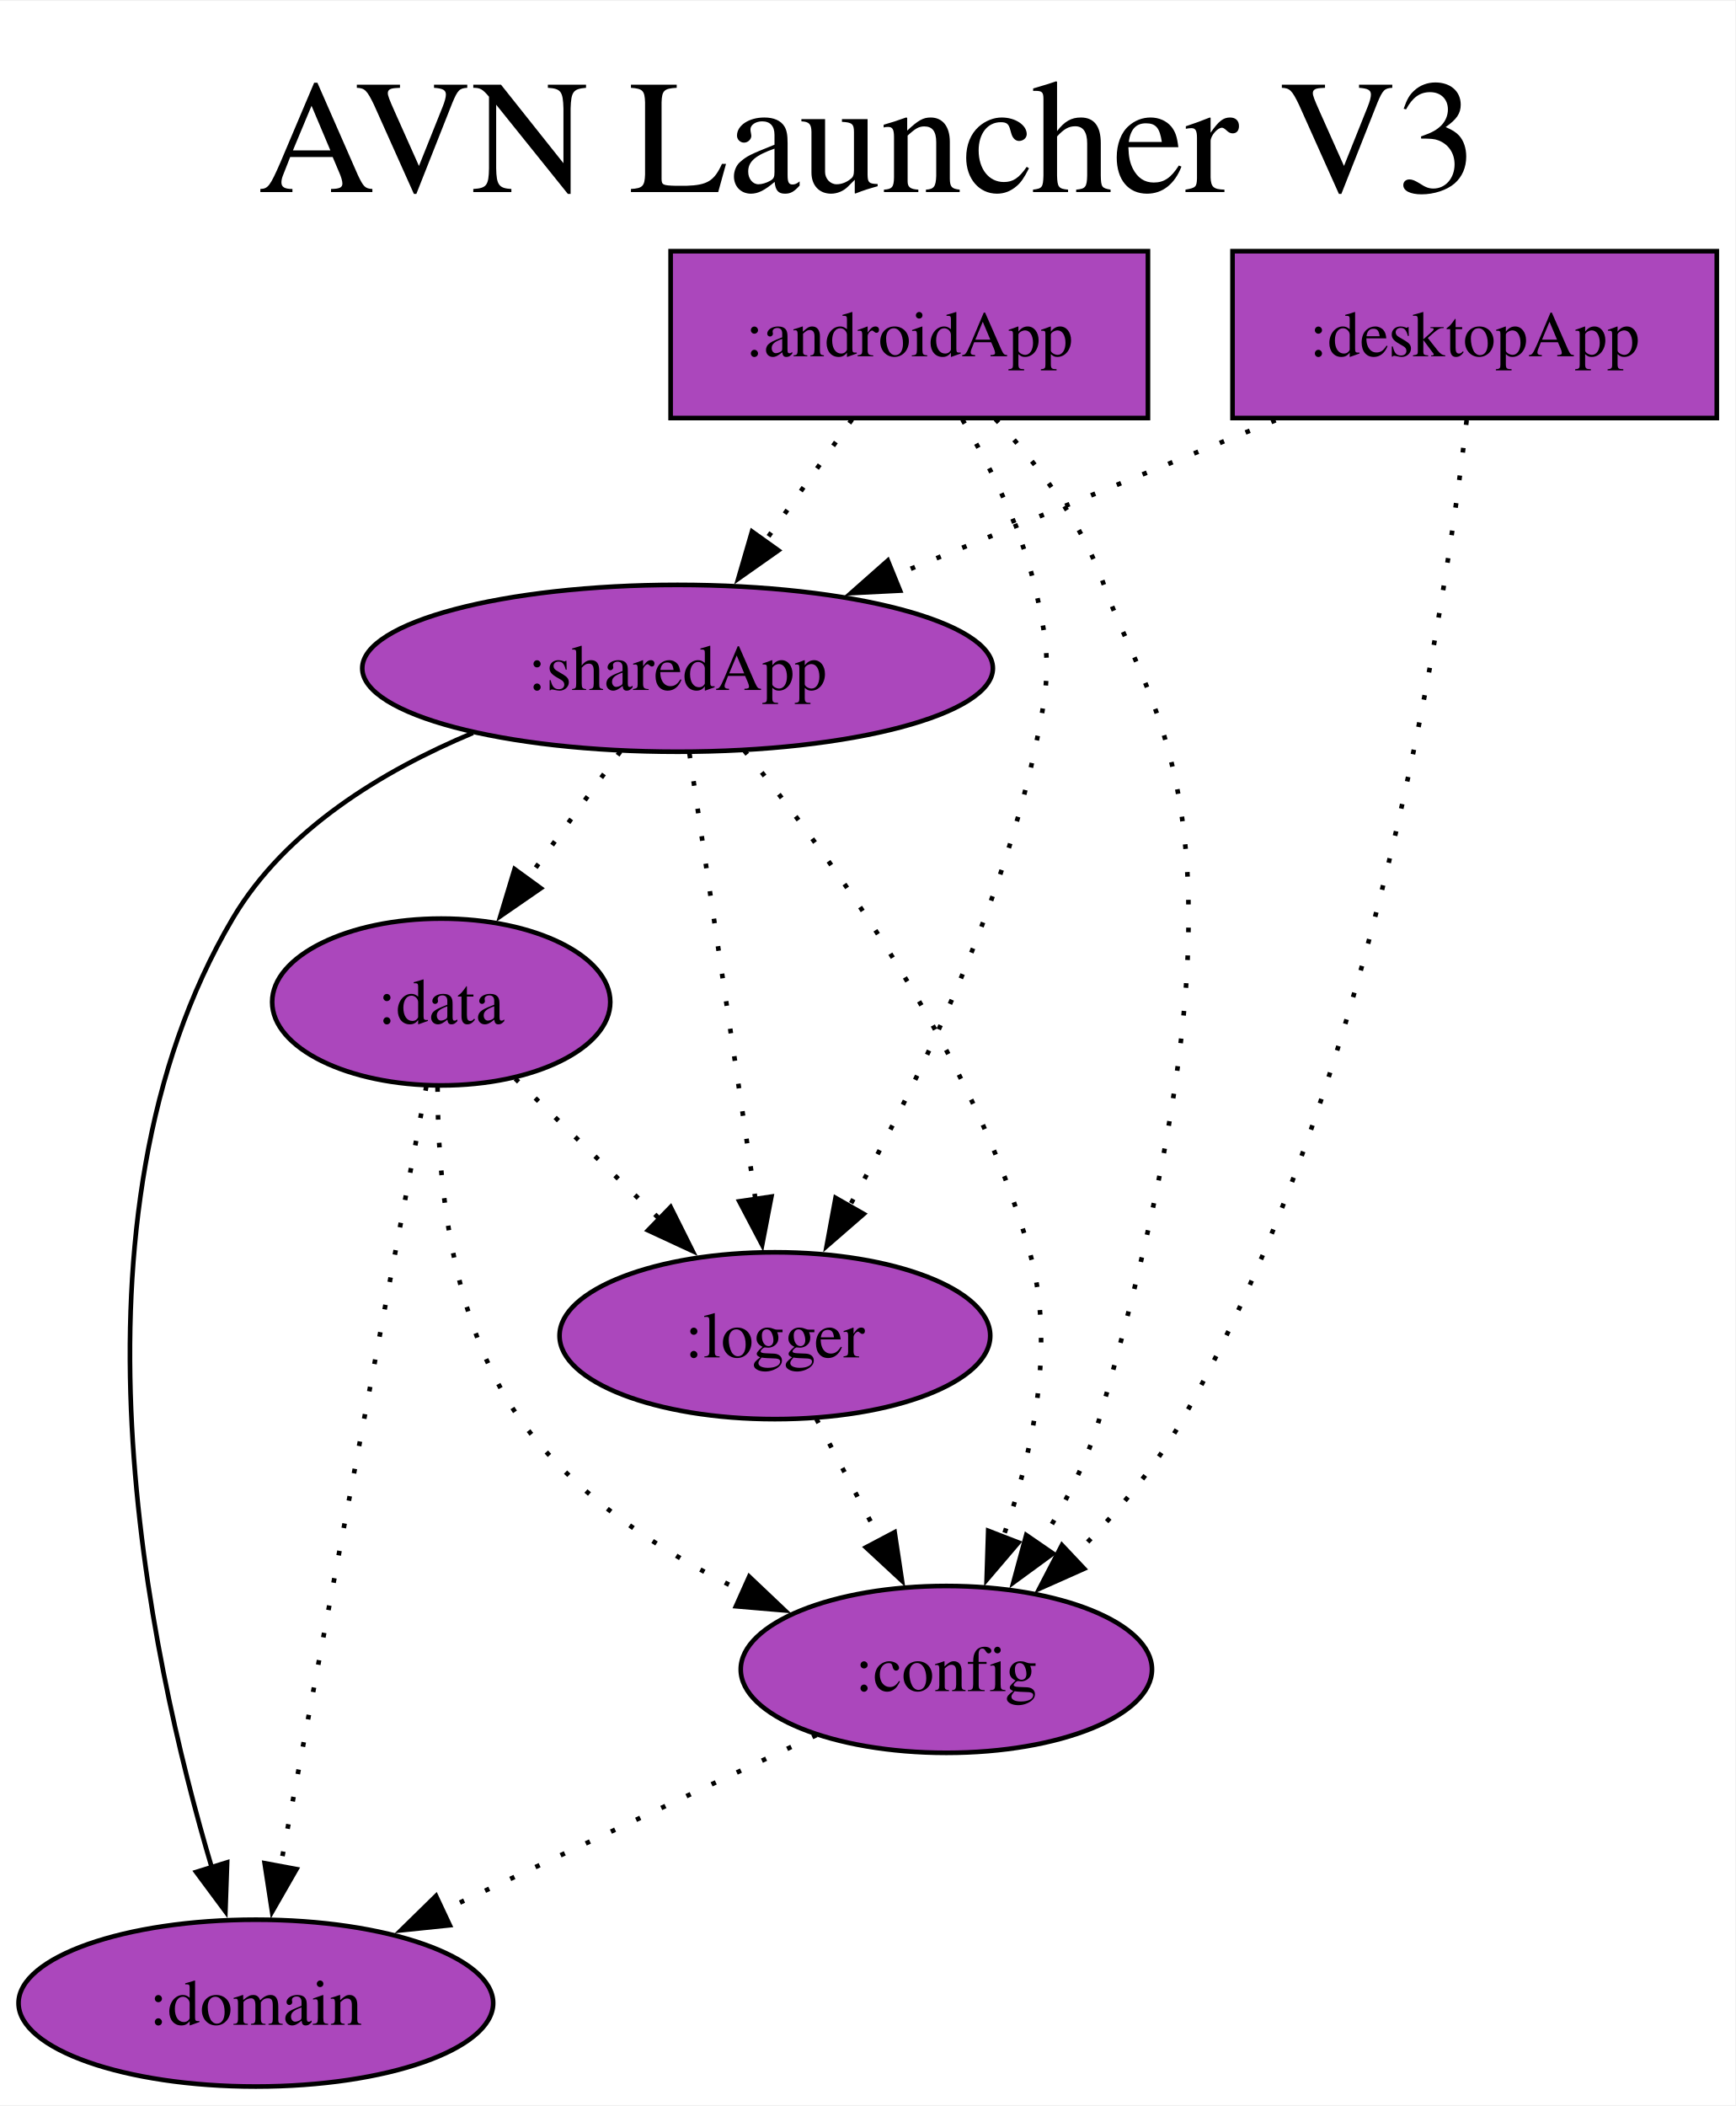
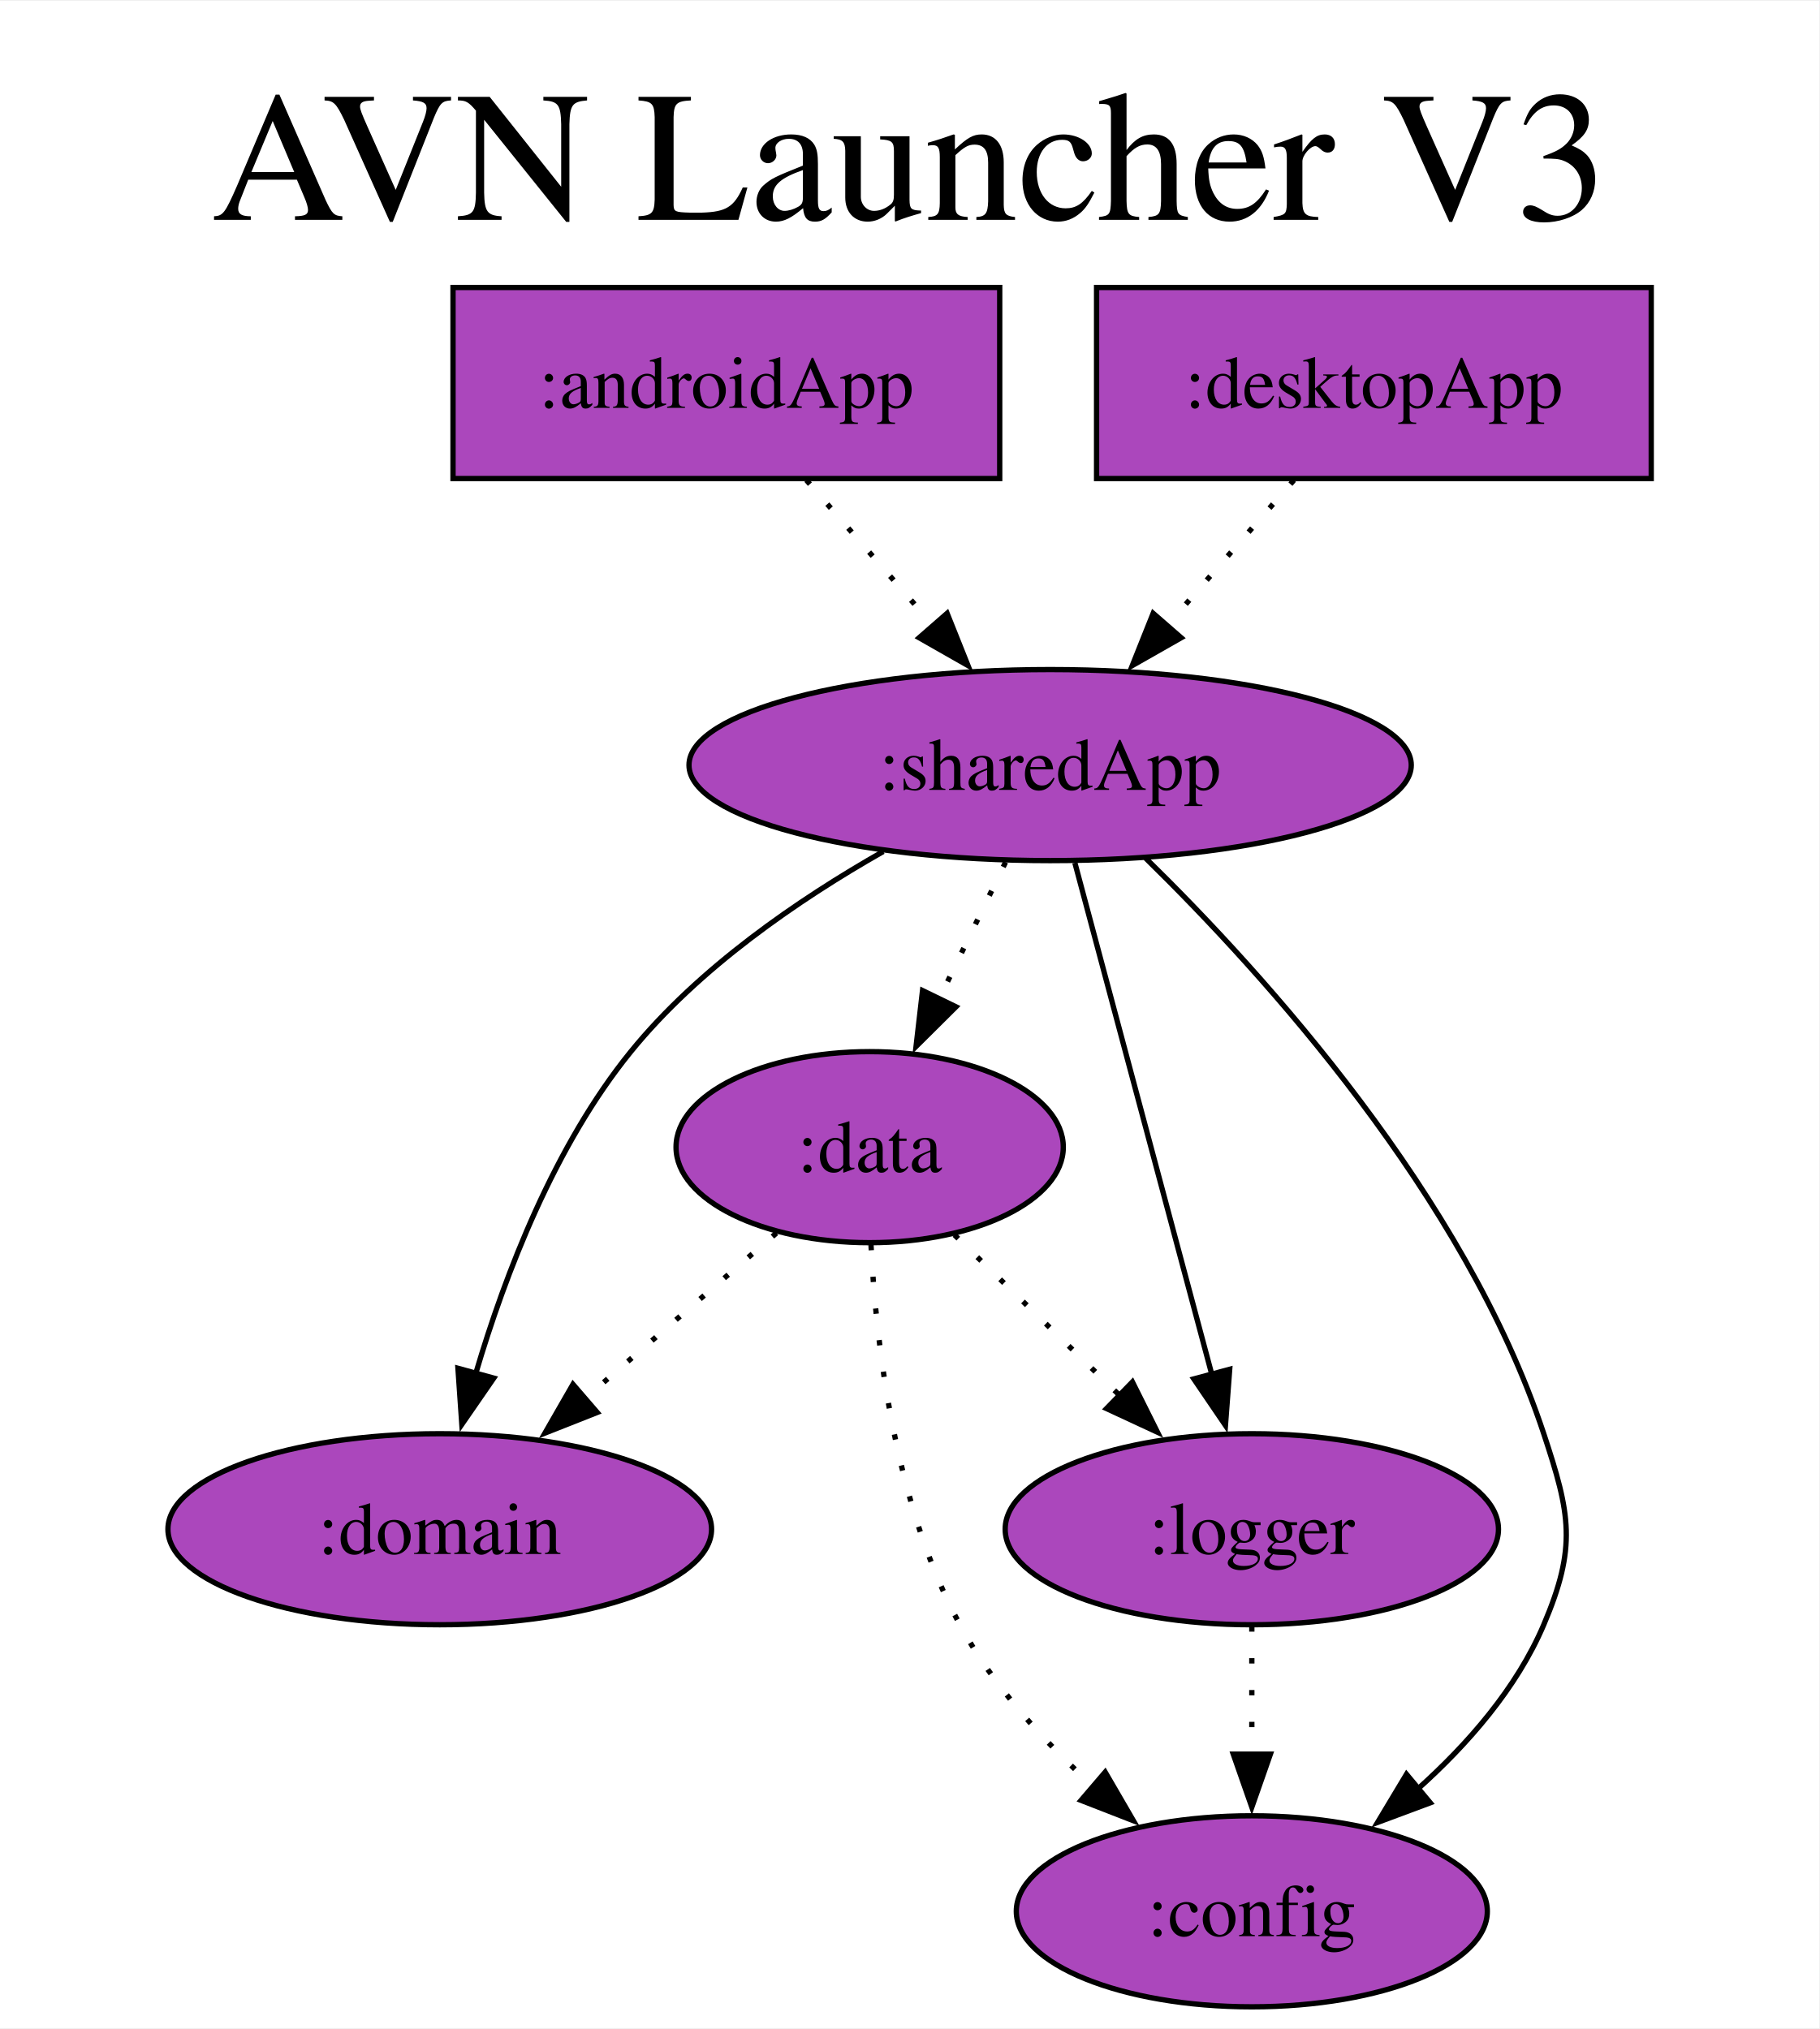
- <svg xmlns="http://www.w3.org/2000/svg" width="520px" height="631px" viewBox="0.00 0.00 374.46 454.00">
-   <g id="graph0" class="graph" transform="scale(0.9999928 0.9999928) rotate(0.0) translate(4.0 450.0)">
-     <polygon fill="white" stroke="none" points="-4,4 -4,-450 370.46,-450 370.46,4 -4,4" />
-     <text text-anchor="middle" x="183.23" y="-408.75" font-family="Times,serif" font-size="35.00">AVN Launcher V3</text>
+ <svg xmlns="http://www.w3.org/2000/svg" width="476px" height="531px" viewBox="0.00 0.00 342.75 382.00">
+   <g id="graph0" class="graph" transform="scale(0.9999928 0.9999928) rotate(0.0) translate(4.0 378.0)">
+     <polygon fill="white" stroke="none" points="-4,4 -4,-378 338.75,-378 338.75,4 -4,4" />
+     <text text-anchor="middle" x="167.38" y="-336.75" font-family="Times,serif" font-size="35.00">AVN Launcher V3</text>
    <g id="node1" class="node">
-       <polygon fill="#ab47bc" stroke="black" points="243.71,-396 140.71,-396 140.71,-360 243.71,-360 243.71,-396" />
-       <text text-anchor="middle" x="192.21" y="-373.32" font-family="Times,serif" font-size="14.00">:androidApp</text>
+       <polygon fill="#ab47bc" stroke="black" points="184.35,-324 81.35,-324 81.35,-288 184.35,-288 184.35,-324" />
+       <text text-anchor="middle" x="132.85" y="-301.32" font-family="Times,serif" font-size="14.00">:androidApp</text>
    </g>
    <g id="node2" class="node">
-       <ellipse fill="#ab47bc" stroke="black" cx="142.21" cy="-306" rx="68.04" ry="18" />
-       <text text-anchor="middle" x="142.21" y="-301.32" font-family="Times,serif" font-size="14.00">:sharedApp</text>
+       <ellipse fill="#ab47bc" stroke="black" cx="193.85" cy="-234" rx="68.04" ry="18" />
+       <text text-anchor="middle" x="193.85" y="-229.32" font-family="Times,serif" font-size="14.00">:sharedApp</text>
    </g>
    <g id="edge1" class="edge">
-       <path fill="none" stroke="black" stroke-dasharray="1,5" d="M179.85,-359.7C174.16,-351.73 167.28,-342.1 160.97,-333.26" />
-       <polygon fill="black" stroke="black" points="163.97,-331.44 155.31,-325.34 158.27,-335.51 163.97,-331.44" />
+       <path fill="none" stroke="black" stroke-dasharray="1,5" d="M147.93,-287.7C155.13,-279.44 163.88,-269.39 171.81,-260.3" />
+       <polygon fill="black" stroke="black" points="174.44,-262.6 178.37,-252.76 169.17,-258 174.44,-262.6" />
+     </g>
+     <g id="node3" class="node">
+       <ellipse fill="#ab47bc" stroke="black" cx="78.85" cy="-90" rx="51.21" ry="18" />
+       <text text-anchor="middle" x="78.85" y="-85.33" font-family="Times,serif" font-size="14.00">:domain</text>
+     </g>
+     <g id="edge2" class="edge">
+       <path fill="none" stroke="black" d="M162.41,-217.72C146.4,-208.62 127.66,-195.77 114.85,-180 100.48,-162.3 91.18,-138.1 85.65,-119.4" />
+       <polygon fill="black" stroke="black" points="89.03,-118.48 83.01,-109.76 82.28,-120.33 89.03,-118.48" />
+     </g>
+     <g id="node4" class="node">
+       <ellipse fill="#ab47bc" stroke="black" cx="231.85" cy="-90" rx="46.47" ry="18" />
+       <text text-anchor="middle" x="231.85" y="-85.33" font-family="Times,serif" font-size="14.00">:logger</text>
+     </g>
+     <g id="edge3" class="edge">
+       <path fill="none" stroke="black" d="M198.51,-215.59C204.96,-191.5 216.67,-147.75 224.35,-119.03" />
+       <polygon fill="black" stroke="black" points="227.68,-120.14 226.88,-109.57 220.92,-118.33 227.68,-120.14" />
    </g>
    <g id="node5" class="node">
-       <ellipse fill="#ab47bc" stroke="black" cx="163.21" cy="-162" rx="46.47" ry="18" />
-       <text text-anchor="middle" x="163.21" y="-157.32" font-family="Times,serif" font-size="14.00">:logger</text>
+       <ellipse fill="#ab47bc" stroke="black" cx="231.85" cy="-18" rx="44.37" ry="18" />
+       <text text-anchor="middle" x="231.85" y="-13.32" font-family="Times,serif" font-size="14.00">:config</text>
    </g>
-     <g id="edge2" class="edge">
-       <path fill="none" stroke="black" stroke-dasharray="1,5" d="M203.67,-359.67C209.58,-349.69 216.17,-336.65 219.21,-324 222.94,-308.44 222.55,-303.65 219.21,-288 211.59,-252.35 193.01,-214.57 179.33,-189.99" />
-       <polygon fill="black" stroke="black" points="182.38,-188.27 174.38,-181.32 176.3,-191.74 182.38,-188.27" />
+     <g id="edge4" class="edge">
+       <path fill="none" stroke="black" d="M211.81,-216.49C234.41,-194.37 272.06,-152.68 286.85,-108 291.88,-92.81 293.11,-86.72 286.85,-72 281.77,-60.04 272.52,-49.47 263.04,-40.98" />
+       <polygon fill="black" stroke="black" points="265.47,-38.45 255.54,-34.75 260.99,-43.83 265.47,-38.45" />
    </g>
    <g id="node6" class="node">
-       <ellipse fill="#ab47bc" stroke="black" cx="200.21" cy="-90" rx="44.37" ry="18" />
-       <text text-anchor="middle" x="200.21" y="-85.33" font-family="Times,serif" font-size="14.00">:config</text>
-     </g>
-     <g id="edge3" class="edge">
-       <path fill="none" stroke="black" stroke-dasharray="1,5" d="M210.81,-359.76C219.74,-350.2 229.5,-337.53 234.21,-324 243.89,-296.19 270.5,-272.76 233.21,-144 230.46,-134.53 225.5,-125.09 220.24,-116.86" />
-       <polygon fill="black" stroke="black" points="223.22,-115.01 214.67,-108.75 217.45,-118.98 223.22,-115.01" />
-     </g>
-     <g id="node3" class="node">
-       <ellipse fill="#ab47bc" stroke="black" cx="51.21" cy="-18" rx="51.21" ry="18" />
-       <text text-anchor="middle" x="51.21" y="-13.32" font-family="Times,serif" font-size="14.00">:domain</text>
-     </g>
-     <g id="edge4" class="edge">
-       <path fill="none" stroke="black" d="M98.05,-292.06C78.55,-283.9 57.53,-271.18 46.21,-252 7.91,-187.11 27.98,-93.34 41.76,-47.04" />
-       <polygon fill="black" stroke="black" points="45.01,-48.37 44.64,-37.78 38.33,-46.29 45.01,-48.37" />
-     </g>
-     <g id="node4" class="node">
-       <ellipse fill="#ab47bc" stroke="black" cx="91.21" cy="-234" rx="36.48" ry="18" />
-       <text text-anchor="middle" x="91.21" y="-229.32" font-family="Times,serif" font-size="14.00">:data</text>
+       <ellipse fill="#ab47bc" stroke="black" cx="159.85" cy="-162" rx="36.48" ry="18" />
+       <text text-anchor="middle" x="159.85" y="-157.32" font-family="Times,serif" font-size="14.00">:data</text>
    </g>
    <g id="edge5" class="edge">
-       <path fill="none" stroke="black" stroke-dasharray="1,5" d="M129.86,-288.05C123.82,-279.77 116.43,-269.62 109.73,-260.42" />
-       <polygon fill="black" stroke="black" points="112.7,-258.55 103.98,-252.53 107.04,-262.67 112.7,-258.55" />
+       <path fill="none" stroke="black" stroke-dasharray="1,5" d="M185.45,-215.7C181.65,-207.87 177.07,-198.44 172.84,-189.73" />
+       <polygon fill="black" stroke="black" points="176.11,-188.45 168.59,-180.98 169.81,-191.51 176.11,-188.45" />
    </g>
    <g id="edge6" class="edge">
-       <path fill="none" stroke="black" stroke-dasharray="1,5" d="M144.78,-287.59C148.33,-263.61 154.76,-220.14 159.01,-191.42" />
-       <polygon fill="black" stroke="black" points="162.46,-192.01 160.46,-181.61 155.53,-190.99 162.46,-192.01" />
+       <path fill="none" stroke="black" stroke-dasharray="1,5" d="M231.85,-71.7C231.85,-64.41 231.85,-55.73 231.85,-47.54" />
+       <polygon fill="black" stroke="black" points="235.35,-47.62 231.85,-37.62 228.35,-47.62 235.35,-47.62" />
    </g>
    <g id="edge7" class="edge">
-       <path fill="none" stroke="black" stroke-dasharray="1,5" d="M156.62,-288.23C175.11,-265.5 206.22,-222.8 218.21,-180 223.89,-159.7 218.73,-136.33 212.5,-118.63" />
-       <polygon fill="black" stroke="black" points="215.77,-117.38 208.9,-109.32 209.24,-119.91 215.77,-117.38" />
+       <path fill="none" stroke="black" stroke-dasharray="1,5" d="M142.28,-145.81C131.75,-136.71 118.14,-124.95 106.22,-114.65" />
+       <polygon fill="black" stroke="black" points="108.52,-112.01 98.67,-108.12 103.95,-117.31 108.52,-112.01" />
    </g>
    <g id="edge8" class="edge">
-       <path fill="none" stroke="black" stroke-dasharray="1,5" d="M88,-215.85C81.14,-179.14 64.98,-92.66 56.54,-47.53" />
-       <polygon fill="black" stroke="black" points="59.98,-46.91 54.71,-37.72 53.1,-48.19 59.98,-46.91" />
+       <path fill="none" stroke="black" stroke-dasharray="1,5" d="M175.83,-145.46C185.05,-136.5 196.84,-125.04 207.22,-114.95" />
+       <polygon fill="black" stroke="black" points="209.35,-117.76 214.08,-108.28 204.47,-112.74 209.35,-117.76" />
    </g>
    <g id="edge9" class="edge">
-       <path fill="none" stroke="black" stroke-dasharray="1,5" d="M107.19,-217.46C116.41,-208.5 128.19,-197.04 138.57,-186.95" />
-       <polygon fill="black" stroke="black" points="140.71,-189.76 145.44,-180.28 135.83,-184.74 140.71,-189.76" />
+       <path fill="none" stroke="black" stroke-dasharray="1,5" d="M160.1,-143.57C161.05,-124.83 164.57,-94.69 176.85,-72 183.09,-60.48 192.7,-49.96 202.15,-41.39" />
+       <polygon fill="black" stroke="black" points="204.22,-44.23 209.54,-35.07 199.67,-38.91 204.22,-44.23" />
+     </g>
+     <g id="node7" class="node">
+       <polygon fill="#ab47bc" stroke="black" points="307.1,-324 202.6,-324 202.6,-288 307.1,-288 307.1,-324" />
+       <text text-anchor="middle" x="254.85" y="-301.32" font-family="Times,serif" font-size="14.00">:desktopApp</text>
    </g>
    <g id="edge10" class="edge">
-       <path fill="none" stroke="black" stroke-dasharray="1,5" d="M90.42,-215.62C90.42,-196.38 93.07,-165.28 108.21,-144 120.09,-127.3 139,-115.11 156.6,-106.66" />
-       <polygon fill="black" stroke="black" points="157.67,-110.02 165.36,-102.73 154.81,-103.63 157.67,-110.02" />
-     </g>
-     <g id="edge11" class="edge">
-       <path fill="none" stroke="black" stroke-dasharray="1,5" d="M172.16,-144.05C176.35,-136.14 181.42,-126.54 186.1,-117.69" />
-       <polygon fill="black" stroke="black" points="189.05,-119.6 190.63,-109.13 182.86,-116.33 189.05,-119.6" />
-     </g>
-     <g id="edge12" class="edge">
-       <path fill="none" stroke="black" stroke-dasharray="1,5" d="M172.18,-75.83C149.36,-65.11 116.86,-49.84 91.28,-37.83" />
-       <polygon fill="black" stroke="black" points="93.06,-34.8 82.52,-33.71 90.09,-41.13 93.06,-34.8" />
-     </g>
-     <g id="node7" class="node">
-       <polygon fill="#ab47bc" stroke="black" points="366.46,-396 261.96,-396 261.96,-360 366.46,-360 366.46,-396" />
-       <text text-anchor="middle" x="314.21" y="-373.32" font-family="Times,serif" font-size="14.00">:desktopApp</text>
-     </g>
-     <g id="edge13" class="edge">
-       <path fill="none" stroke="black" stroke-dasharray="1,5" d="M271.25,-359.52C246.17,-349.31 214.52,-336.43 188.84,-325.98" />
-       <polygon fill="black" stroke="black" points="190.22,-322.76 179.64,-322.23 187.58,-329.25 190.22,-322.76" />
-     </g>
-     <g id="edge14" class="edge">
-       <path fill="none" stroke="black" stroke-dasharray="1,5" d="M312.48,-359.51C307.87,-319.13 292.7,-217.3 251.21,-144 245.01,-133.05 236.03,-122.68 227.33,-114.07" />
-       <polygon fill="black" stroke="black" points="229.95,-111.73 220.27,-107.42 225.15,-116.82 229.95,-111.73" />
+       <path fill="none" stroke="black" stroke-dasharray="1,5" d="M239.78,-287.7C232.58,-279.44 223.83,-269.39 215.9,-260.3" />
+       <polygon fill="black" stroke="black" points="218.54,-258 209.33,-252.76 213.26,-262.6 218.54,-258" />
    </g>
  </g>
</svg>
